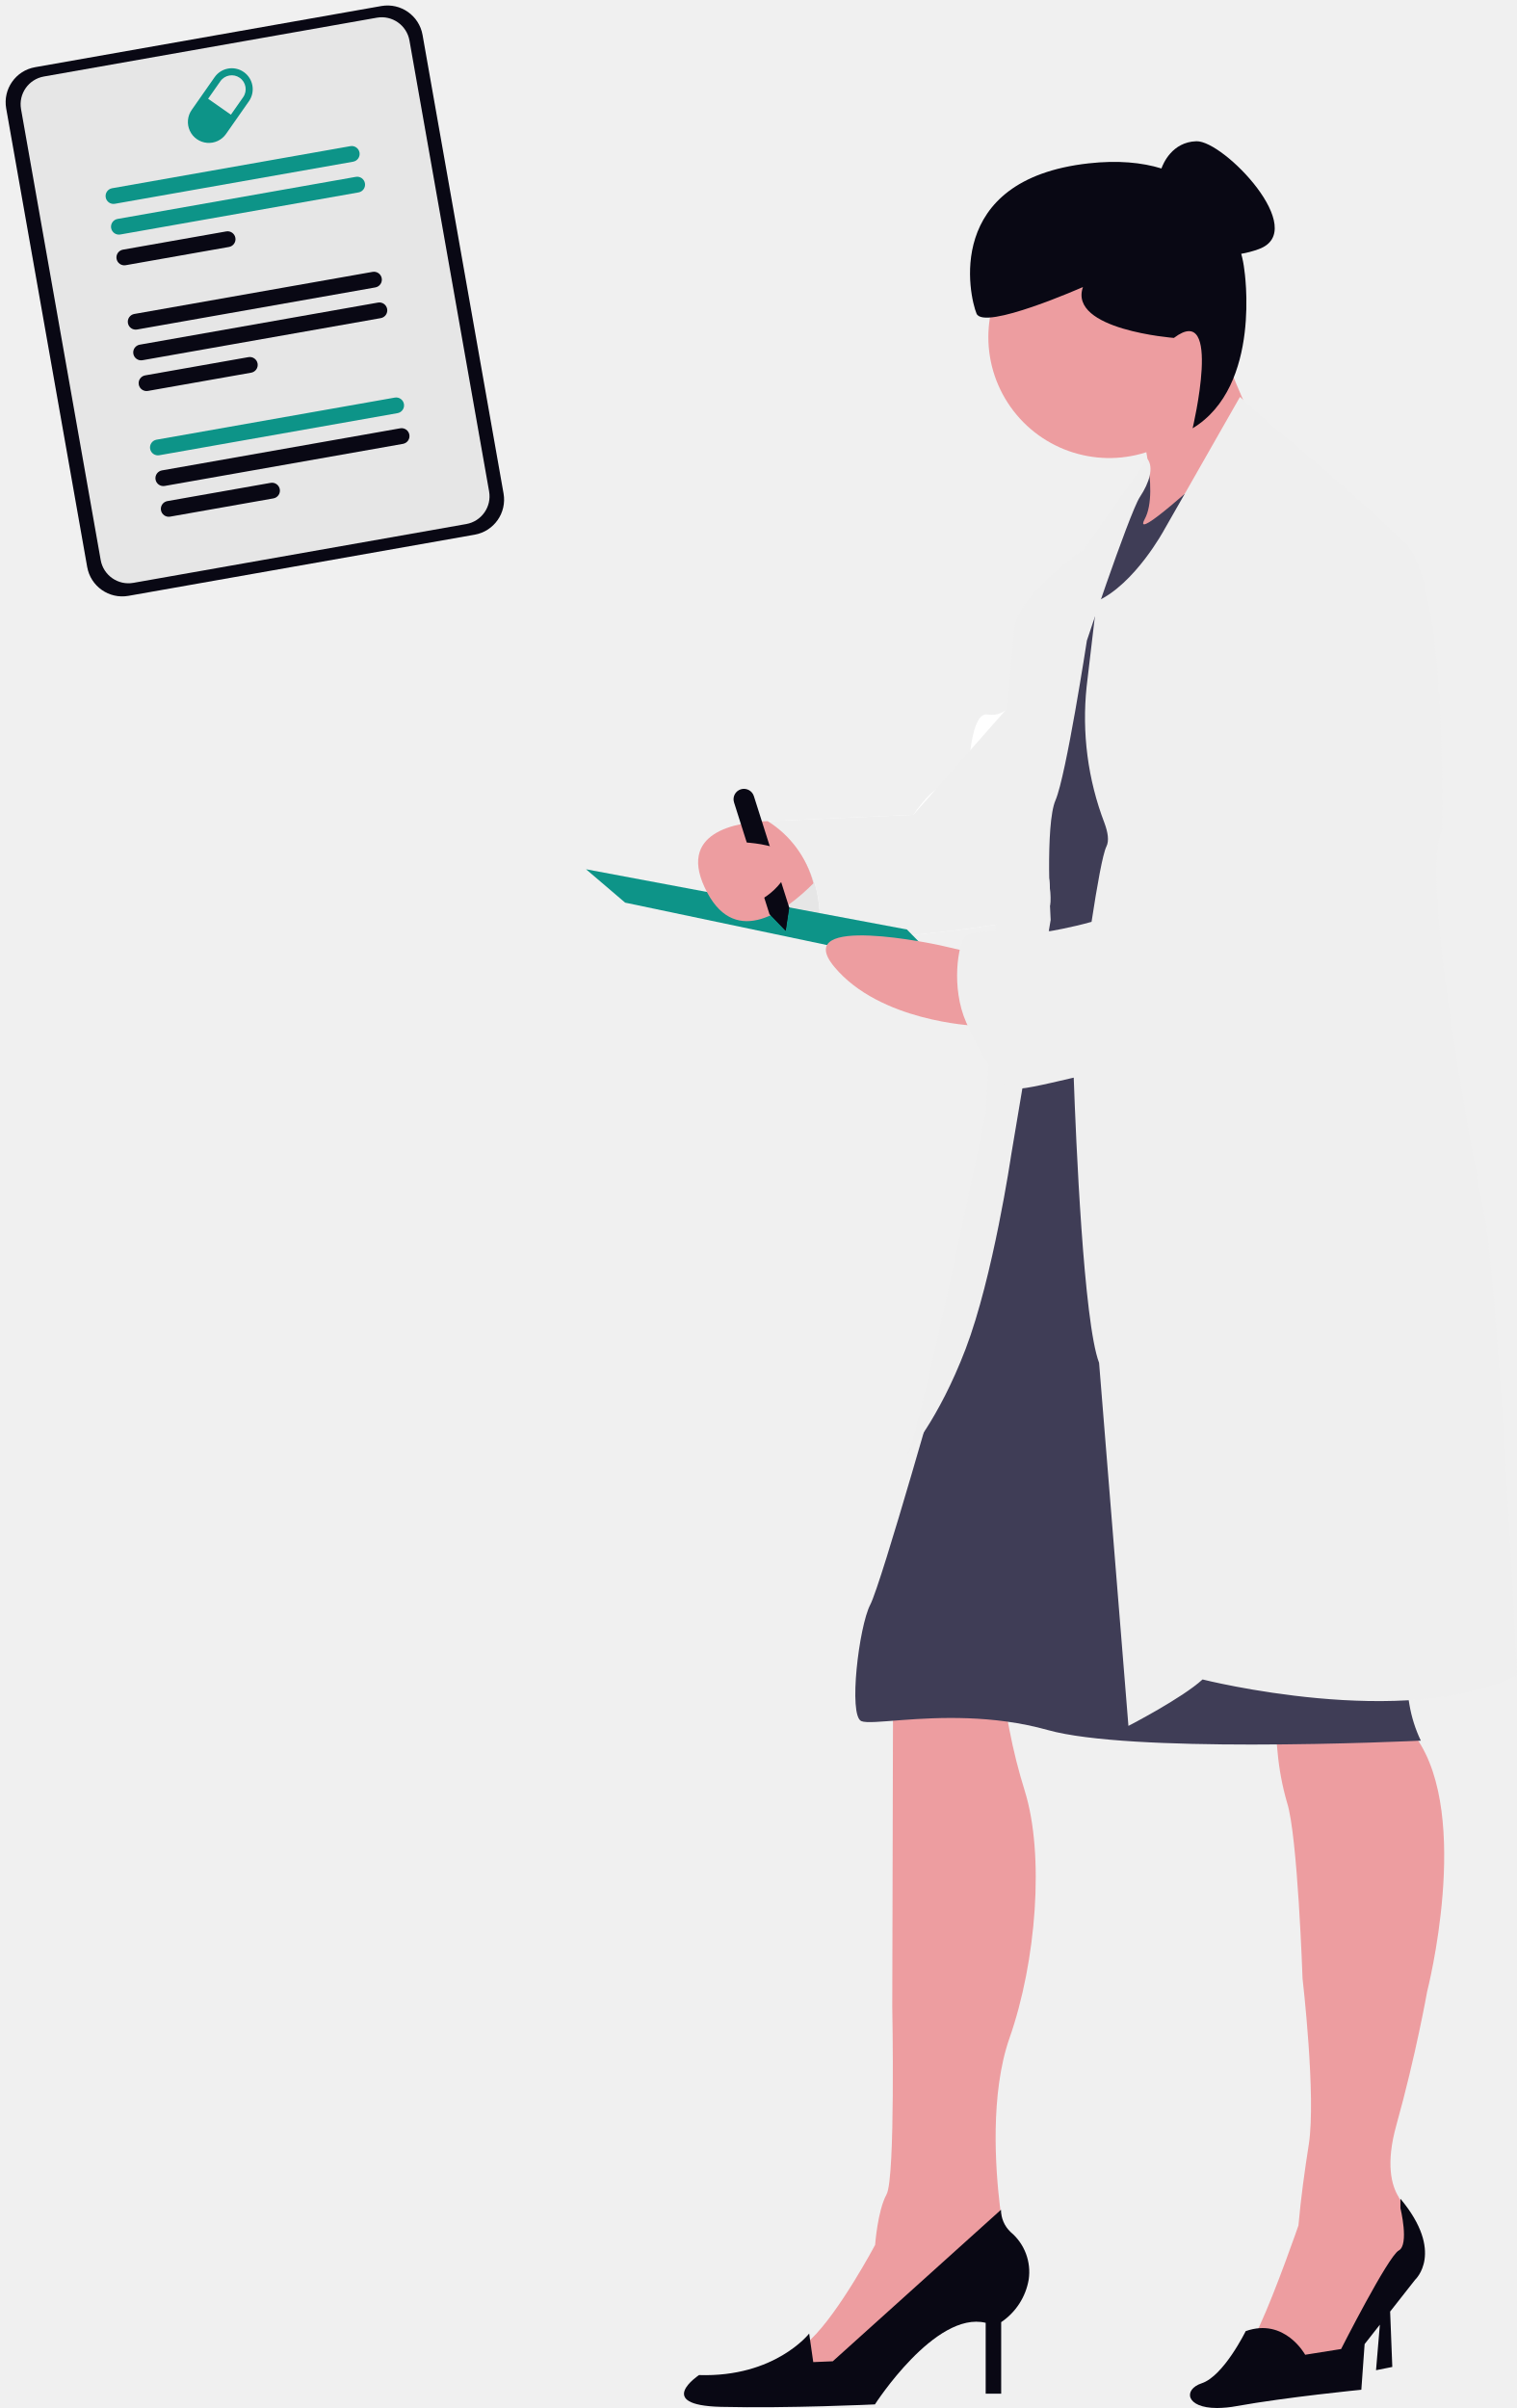
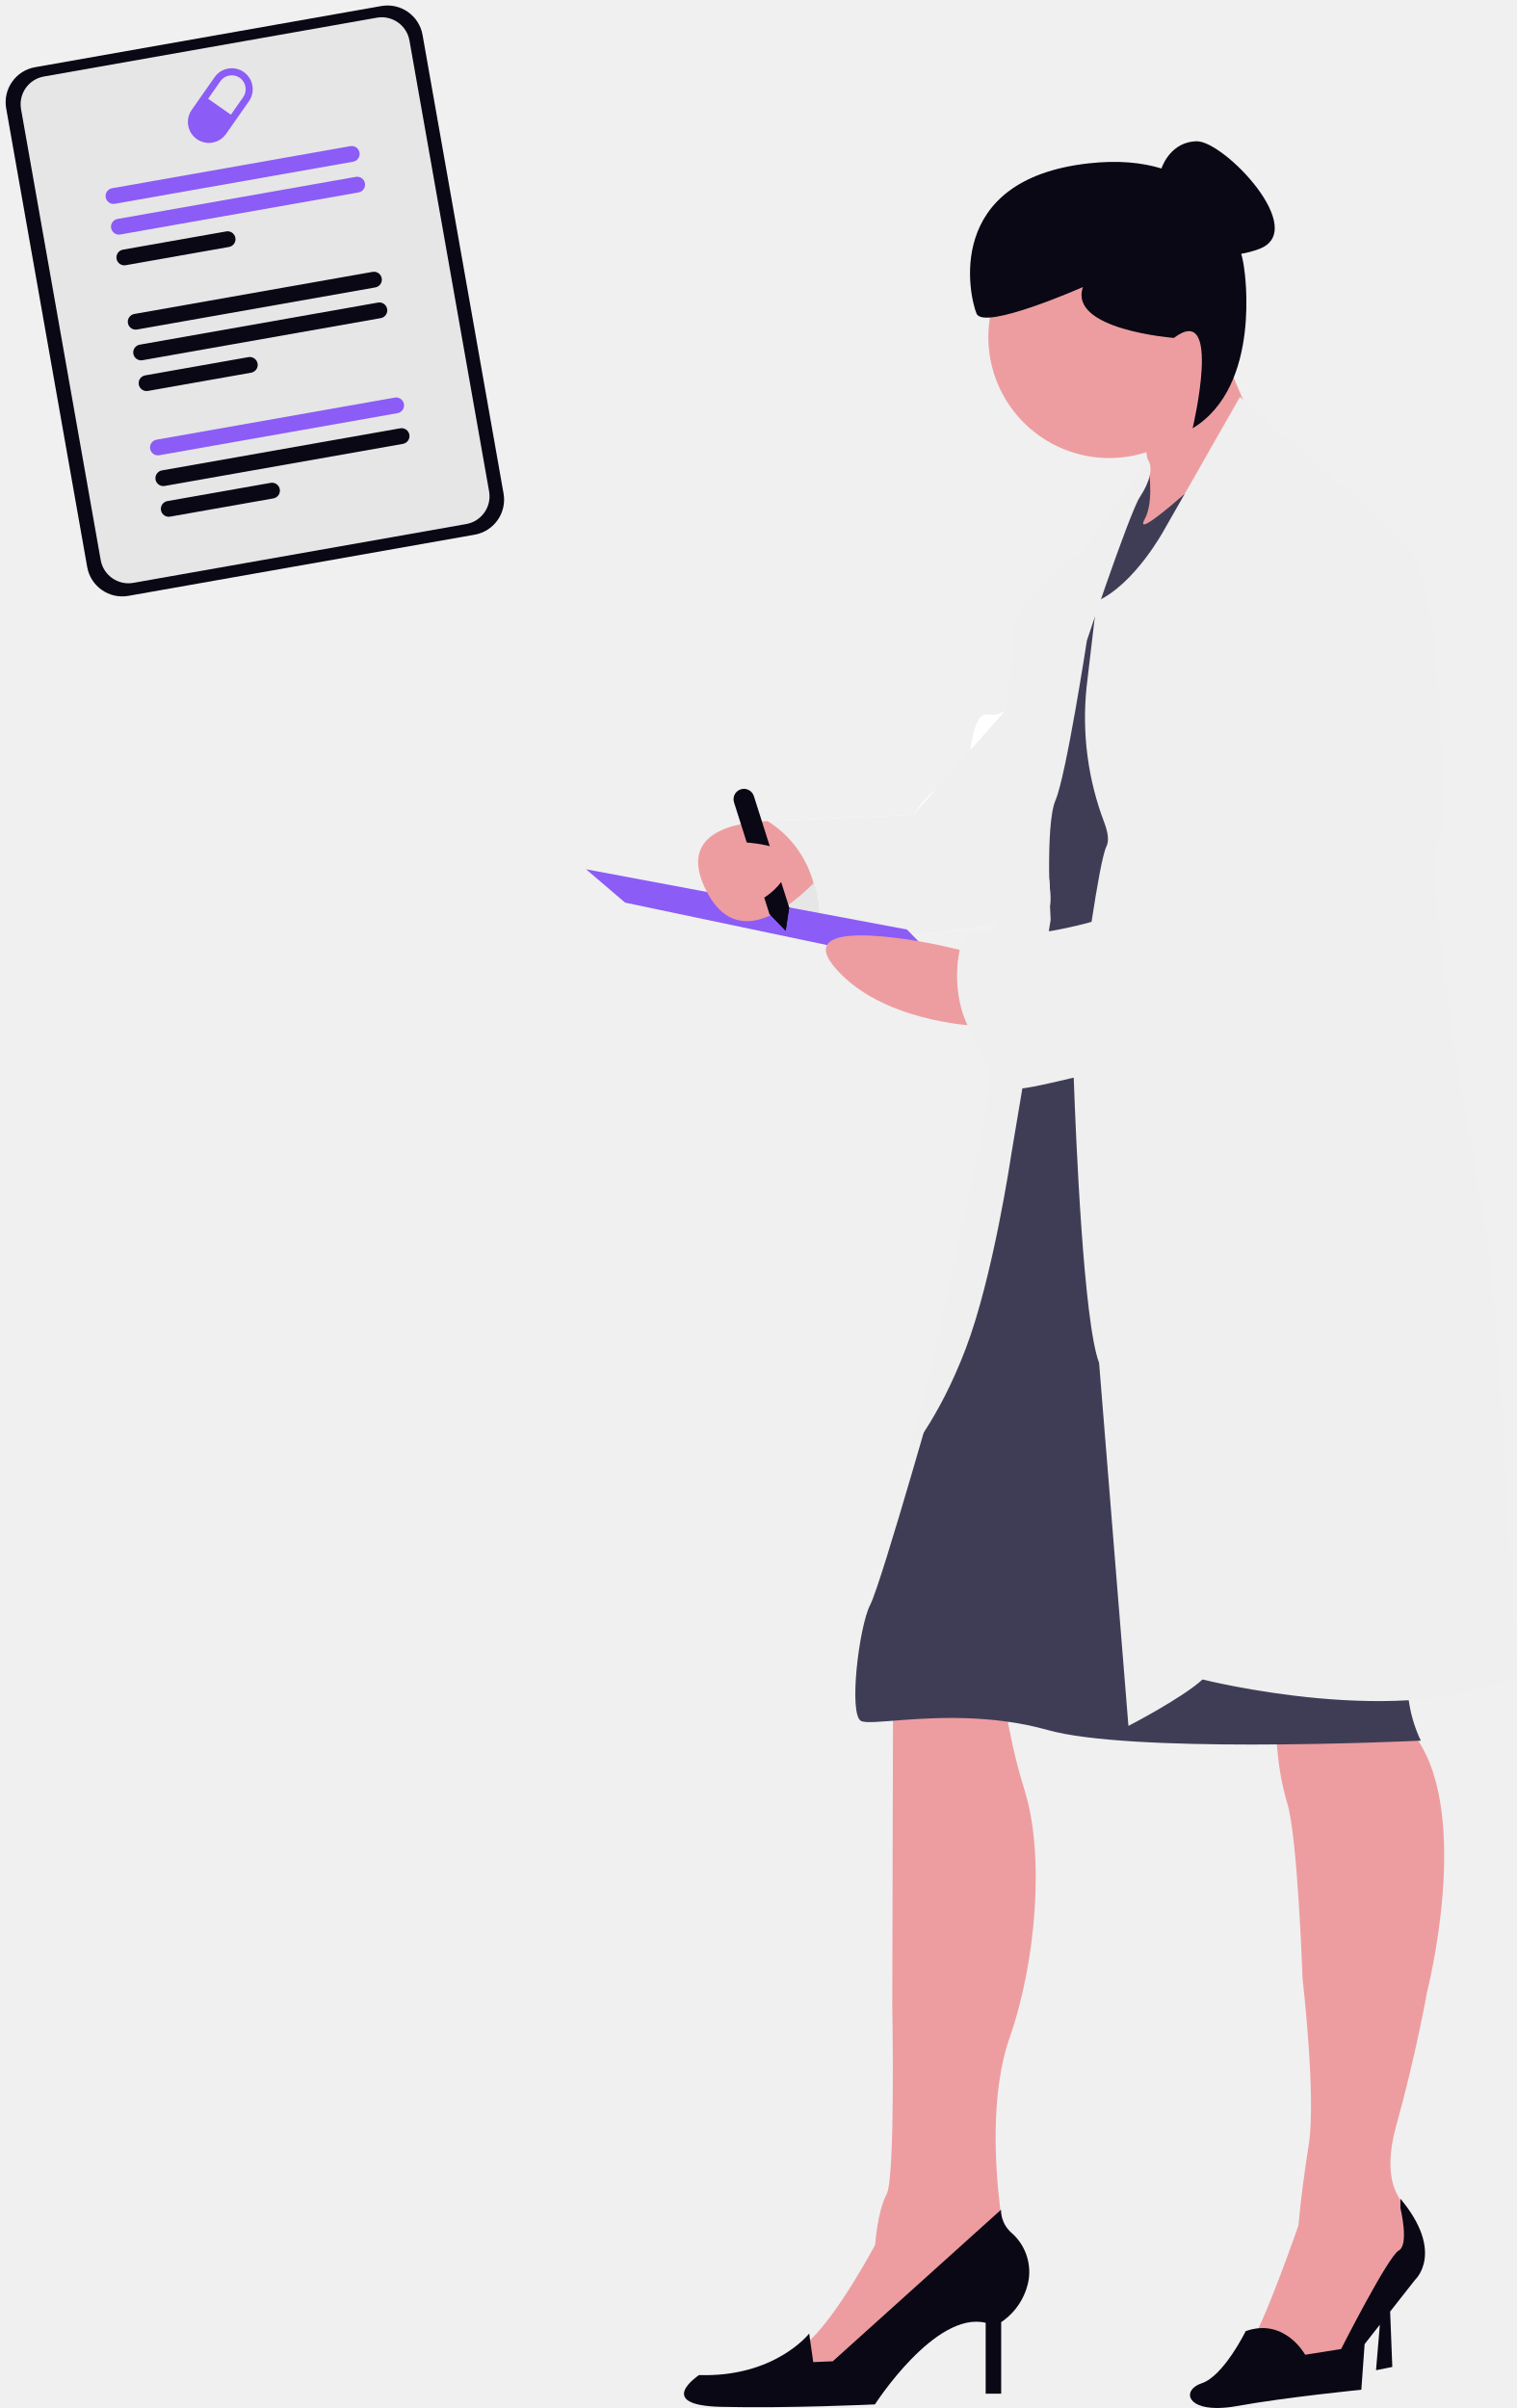
<svg xmlns="http://www.w3.org/2000/svg" width="554.355" height="880" viewBox="0 0 554.355 880">
  <g transform="translate(-1088.489 -260.783)">
    <path d="M955.422,776.513c-7.171,20.424-5.143,47.988-3.533,61.376.6,4.949,1.148,7.961,1.148,7.961s-10.719,24.419-11.613,25.343-31.545,19.634-31.545,19.634l-21.422,12.508s-21.736-9.526-11.315-12.806a15.818,15.818,0,0,0,5.62-3.831c10.435-9.914,23.539-34.556,23.539-34.556s.894-12.508,4.174-18.456,2.087-68.457,2.087-68.457l.253-101.9V650.05l40.773.3a92.287,92.287,0,0,0,1.759,13.417,205.094,205.094,0,0,0,5.68,22.6C968.213,709.607,965.232,748.531,955.422,776.513Z" transform="translate(502.013 229.035)" fill="#ed9da0" />
    <path d="M964.758,777l-61.465,55.368-7.141.3-1.491-10.436S882.169,838.3,854.41,837.407c0,0-16.667,11.017,8.035,11.613s56.247-.894,56.247-.894,22.034-34.288,40.475-29.816V844.2h5.665V818.071a23.539,23.539,0,0,0,10.048-15.5,18.993,18.993,0,0,0-6.575-17.412A11.225,11.225,0,0,1,964.758,777Z" transform="translate(489.546 291.34)" fill="#090814" />
    <path d="M1041.775,808.722c-3.966,14.162-1.8,22.138.909,26.417v.089a48.831,48.831,0,0,1,7.126,17.4l.239,1.342-27.967,40.773-15.176,5.963s-24.4-8.333-19.947-10.719c1.118-.581,2.862-3.682,4.86-7.961,5.963-12.9,14.192-36.688,14.192-36.688v-.194c.865-9.824,2.236-19.619,3.757-29.369,2.728-17.547-2.281-60.615-2.281-60.615s-1.789-52.371-5.665-64.283a98.283,98.283,0,0,1-3.473-18.545c-.805-7.454-.984-13.6-.984-13.6s16.071-22.362,45.529,1.789a32.409,32.409,0,0,1,6.157,6.679c20.349,28.951,3.965,92.727,3.965,92.727S1048.916,783.125,1041.775,808.722Z" transform="translate(557.031 228.669)" fill="#ed9da0" />
    <path d="M70.35,459.745c-20.049-5.622-39.981-4.637-53.188-3.655-7.77.578-13.212,1.155-14.97.39-4.757-2.071-.894-34.528,3.277-42.562s27.075-89.3,27.075-89.3L54.578,209.742l23.17-6.385-29.76-1.786,10.048-69.3V94.8L77.911,42.785,89.731,25.6,103.806,5.28,107.562,0s2.487,15.18,11.644,8.485l.191-.132c8.947-5.666,9.362,50.58,9.362,50.58l-8.944,132.814h0l.058-.016,29.638-8.185s58.929,230.072,53.877,247.038a43.4,43.4,0,0,0-.866,19.961,49.856,49.856,0,0,0,4.146,13.076s-29.448,1.425-61.84,1.425C116.206,465.047,85.287,463.934,70.35,459.745Z" transform="translate(1401.068 433.279)" fill="#3f3d56" />
    <path d="M879.616,439s-20.871,22.362-5.069,34.825,26.193,1.193,26.193,1.193Z" transform="translate(499.225 125.455)" fill="#e6e6e6" />
    <path d="M57.193,110.733c2.816-5.2,2.282-14.265.88-22.75-.1-.562-.192-1.126-.3-1.671A44.2,44.2,0,1,1,87.472,53.446c.077.207.15.4.238.61,1.729,4.471,3.682,9.061,5.4,13.026,2.623,6.084,4.71,10.614,4.71,10.614s-2.443,2.328-6.126,5.757c-5.249,4.9-13.015,12.076-19.9,18.081-7.09,6.173-13.26,11.125-14.8,11.125C56.451,112.661,56.47,112.069,57.193,110.733Z" transform="translate(1449.647 339.738)" fill="#ed9da0" />
    <path d="M960.8,406.26s-3.563,7.454-10.719,6.246-7.141,26.834-7.141,26.834-4.756,4.472-8.035.6-11.926,9.228-11.926,9.228L868.8,451.55s24.106,11.017,19.38,44.351c0,0,81.844-5.069,84.528-12.806S960.8,406.26,960.8,406.26Z" transform="translate(499.307 109.386)" fill="#fff" />
    <path d="M960.8,406.26l-37.821,42.9L868.8,451.55s24.106,11.017,19.38,44.351c0,0,81.844-5.069,84.528-12.806S960.8,406.26,960.8,406.26Z" transform="translate(499.307 109.386)" fill="#efefef" />
-     <path d="M777.66,389.76l14.282,12.195,117.563,24.7-14.58-14.878Z" transform="translate(525.001 188.693)" fill="#0d9488" />
+     <path d="M777.66,389.76l14.282,12.195,117.563,24.7-14.58-14.878Z" transform="translate(525.001 188.693)" fill="#8b5cf6" />
    <path d="M988.679,361.739c-1.953,2.982-7.543,18.247-12.209,31.575-3.891,11.106-7.141,20.871-7.141,20.871s-7.588,49.4-11.464,58.334-1.774,43.755-1.774,43.755l-14.446,86s-6.544,44.351-16.652,70.842c-9.973,26.074-21.08,38.3-21.423,38.686,4.472-6.053,28.847-125.226,28.847-125.226l8.05-150.3s1.178-14.282,2.37-26.491,25.343-28.876,25.343-28.876l23.286-33.11C993.807,350.931,992.242,356.387,988.679,361.739Z" transform="translate(516.372 80.695)" fill="#efefef" />
    <path d="M937.714,497.574s-34.288-1.491-50.9-21.437,38.388-7.961,38.388-7.961l14.3,3.28Z" transform="translate(506.617 138.021)" fill="#ed9da0" />
    <path d="M51.889,352.992c-5.657-14.828-8.471-81.736-9.269-104.218-11.352,2.641-20.236,4.784-22.635,3.9-4.741-1.745-11.014-11.315-16.666-24.109s-2.935-28.86-.3-31.544,30.964-1.79,30.964-1.79,7.356-1.2,15.154-3.395c2.039-13.345,4.091-24.861,5.433-27.539,1.045-2.084.535-5.185-.7-8.528a107.9,107.9,0,0,1-6.53-49.926L50.2,81.534,51,74.718c14-6.258,24.715-26.206,24.715-26.206l7.455-13.06L96.88,11.39,103.381,0l1.1,1,8.424,7.632,8.944,7.455c11.672,9.84,31.844,27.162,42.248,37.76,9.154,9.335,12.046,45.636,12.88,72.958.553,18,.225,32.1.225,32.1-9.227,15.189,14.91,137.15,14.91,137.15,5.619,23.569,12.461,171.159,12.461,171.159C163.8,487.46,89.7,468.705,89.7,468.705c-7.456,6.859-27.089,16.966-27.089,16.966Z" transform="translate(1438.269 405.833)" fill="#efefef" />
    <path d="M877.785,436.59c-10.793.373-34.109,3.667-22.019,26.223,10.689,19.962,28.653,6.619,38.76-3.5a38.09,38.09,0,0,0-16.742-22.72Z" transform="translate(491.247 124.272)" fill="#ed9da0" />
    <path d="M881.39,451Z" transform="translate(505.486 131.344)" fill="#ffb0b1" />
    <path d="M880.74,451.862l.447-.462Z" transform="translate(505.167 131.54)" fill="#ffb0b1" />
    <path d="M874.15,474.346l-12.91-40.713a3.8,3.8,0,0,1,2.475-4.785h0a3.816,3.816,0,0,1,4.77,2.475l12.91,40.669-1.282,8.512Z" transform="translate(495.508 120.386)" fill="#090814" />
    <path d="M822.6,401.436l7.245-2.3-1.059,6.977-.224,1.536-2.117-2.206Z" transform="translate(547.057 193.297)" fill="#090814" />
    <path d="M861.13,441.7s25.895-.149,19.8,10.868S865.3,464.912,865.3,464.912Z" transform="translate(495.543 126.78)" fill="#ed9da0" />
    <path d="M74.5,71.872v0s-38.682-2.946-33.231-18.6c0,0-36.272,16.061-38.9,9.7S-9.826,14.047,43.257,8.089c10.808-1.214,19.58-.325,26.692,1.862C70.557,8.219,73.837.252,82.733,0c9.988-.281,41.561,32.635,22.765,39.425a36.7,36.7,0,0,1-6.39,1.707,37.63,37.63,0,0,1,1.119,5.76s6.626,42.557-18.884,58.012C81.343,104.906,92.429,58.31,74.5,71.872Z" transform="translate(1442.998 312.402)" fill="#090814" />
    <path d="M4.3,67.43C12.329,64.776,20.367,48.38,20.367,48.38,34.647,43.326,42.1,57.01,42.1,57.01L55.233,54.92S72.439,20.978,76.315,18.905s.6-15.489.6-15.489V0c16.366,19.635,5.366,29.608,5.366,29.608L73.154,41.229l.791,20.24L68,62.659l1.4-16.639-5.572,7.1L62.629,69.8S35.258,72.5,17.1,75.764a40.875,40.875,0,0,1-7.183.708C-1.625,76.471-2.528,69.681,4.3,67.43Z" transform="translate(1523.372 1064.312)" fill="#090814" />
    <g transform="matrix(0.985, -0.174, 0.174, 0.985, 1088.489, 287.608)">
      <path d="M141.488,196.131H12.989A13,13,0,0,1,0,183.142V12.99A13,13,0,0,1,12.989,0h128.5a13,13,0,0,1,12.989,12.99V183.138A13,13,0,0,1,141.488,196.131Z" fill="#090814" />
      <path d="M10.294,0H133.819a10.294,10.294,0,0,1,10.294,10.294V177.567a10.294,10.294,0,0,1-10.294,10.294H10.294A10.294,10.294,0,0,1,0,177.567V10.294A10.294,10.294,0,0,1,10.294,0Z" transform="translate(5.299 3.908)" fill="#e6e6e6" />
-       <path d="M91.286,5.769H2.884A2.884,2.884,0,1,1,2.884,0h88.4a2.884,2.884,0,1,1,0,5.769Z" transform="translate(30.155 48.443)" fill="#0d9488" />
-       <path d="M91.286,5.769H2.884A2.884,2.884,0,1,1,2.884,0h88.4a2.884,2.884,0,1,1,0,5.769Z" transform="translate(30.155 59.835)" fill="#0d9488" />
+       <path d="M91.286,5.769H2.884A2.884,2.884,0,1,1,2.884,0h88.4a2.884,2.884,0,1,1,0,5.769Z" transform="translate(30.155 48.443)" fill="#8b5cf6" />
+       <path d="M91.286,5.769H2.884A2.884,2.884,0,1,1,2.884,0h88.4a2.884,2.884,0,1,1,0,5.769Z" transform="translate(30.155 59.835)" fill="#8b5cf6" />
      <path d="M41.2,5.769H2.884A2.884,2.884,0,1,1,2.884,0H41.2a2.884,2.884,0,1,1,0,5.769Z" transform="translate(30.155 71.228)" fill="#090814" />
      <path d="M91.286,5.769H2.884A2.884,2.884,0,1,1,2.884,0h88.4a2.884,2.884,0,1,1,0,5.769Z" transform="translate(30.155 95.088)" fill="#090814" />
      <path d="M91.286,5.769H2.884A2.884,2.884,0,1,1,2.884,0h88.4a2.884,2.884,0,1,1,0,5.769Z" transform="translate(30.155 106.48)" fill="#090814" />
      <path d="M41.2,5.769H2.884A2.884,2.884,0,1,1,2.884,0H41.2a2.884,2.884,0,1,1,0,5.769Z" transform="translate(30.155 117.873)" fill="#090814" />
-       <path d="M91.286,5.769H2.884A2.884,2.884,0,0,1,2.884,0h88.4a2.884,2.884,0,0,1,0,5.769Z" transform="translate(30.155 141.734)" fill="#0d9488" />
+       <path d="M91.286,5.769H2.884A2.884,2.884,0,0,1,2.884,0h88.4a2.884,2.884,0,0,1,0,5.769Z" transform="translate(30.155 141.734)" fill="#8b5cf6" />
      <path d="M91.286,5.769H2.884A2.884,2.884,0,0,1,2.884,0h88.4a2.884,2.884,0,0,1,0,5.769Z" transform="translate(30.155 153.127)" fill="#090814" />
      <path d="M41.2,5.769H2.884A2.884,2.884,0,0,1,2.884,0H41.2a2.884,2.884,0,0,1,0,5.769Z" transform="translate(30.155 164.516)" fill="#090814" />
-       <path d="M23.363,2.242a7.656,7.656,0,0,1,0,10.826L13.069,23.362A7.656,7.656,0,1,1,2.242,12.535L12.537,2.242a7.656,7.656,0,0,1,10.826,0M14.356,4.061,8.831,9.585l7.188,7.188,5.525-5.523a5.082,5.082,0,1,0-7.188-7.188" transform="translate(64.435 12.761)" fill="#0d9488" />
+       <path d="M23.363,2.242a7.656,7.656,0,0,1,0,10.826L13.069,23.362A7.656,7.656,0,1,1,2.242,12.535L12.537,2.242a7.656,7.656,0,0,1,10.826,0M14.356,4.061,8.831,9.585l7.188,7.188,5.525-5.523a5.082,5.082,0,1,0-7.188-7.188" transform="translate(64.435 12.761)" fill="#8b5cf6" />
    </g>
  </g>
</svg>
